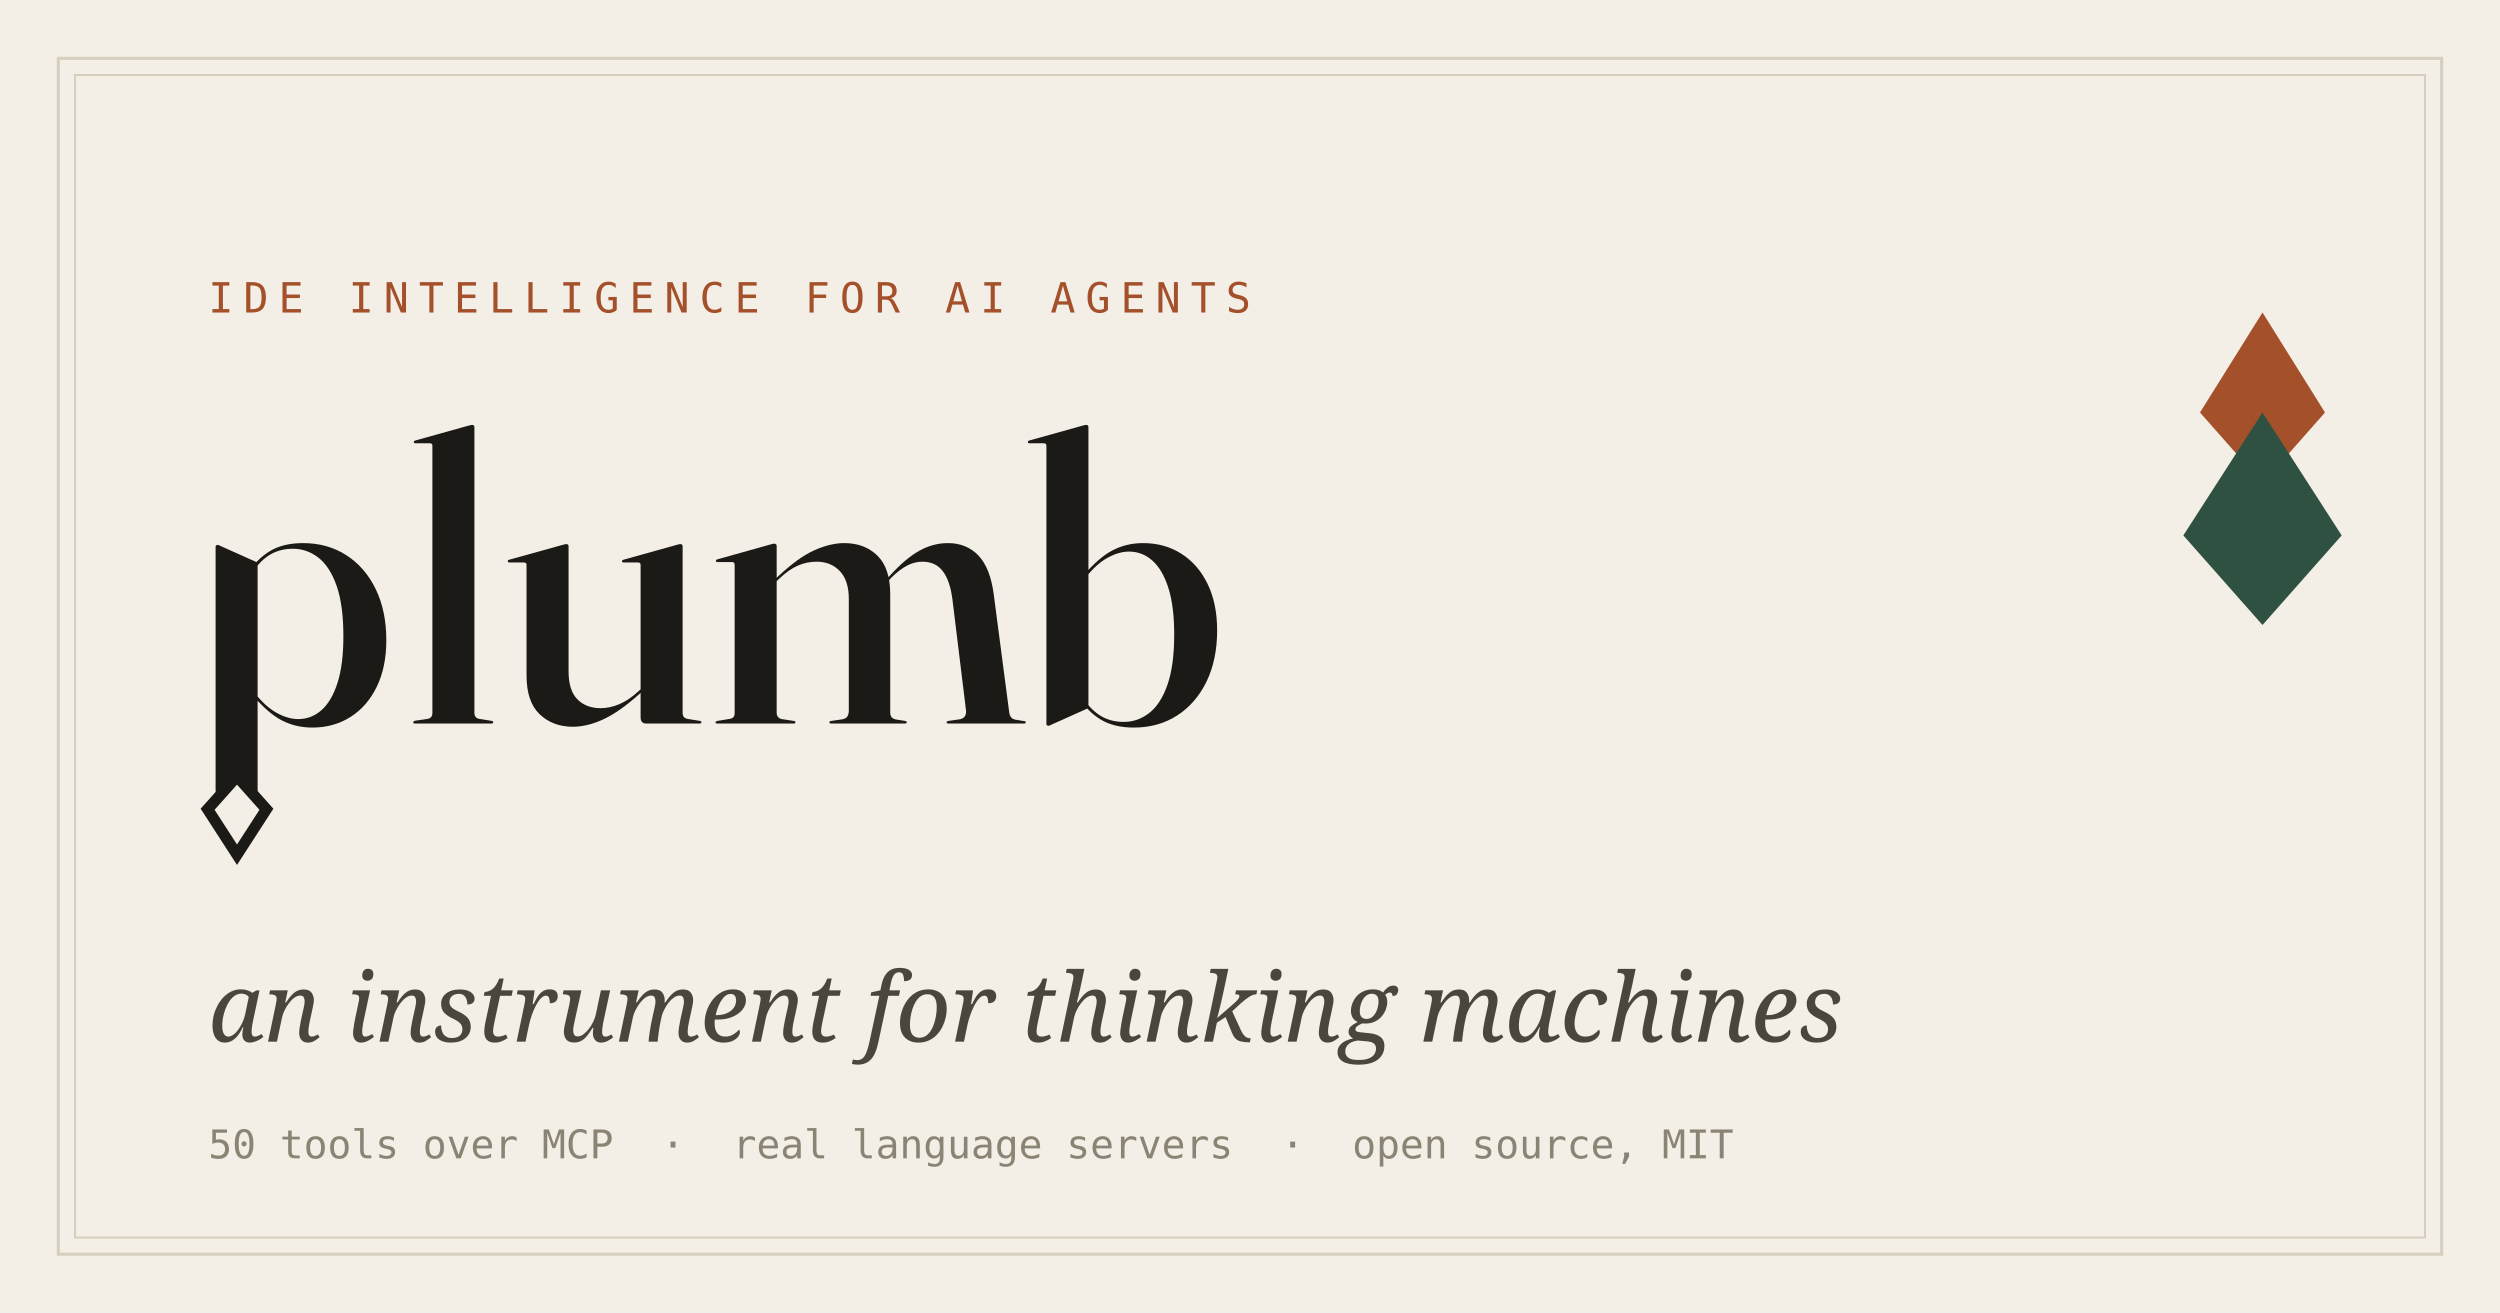
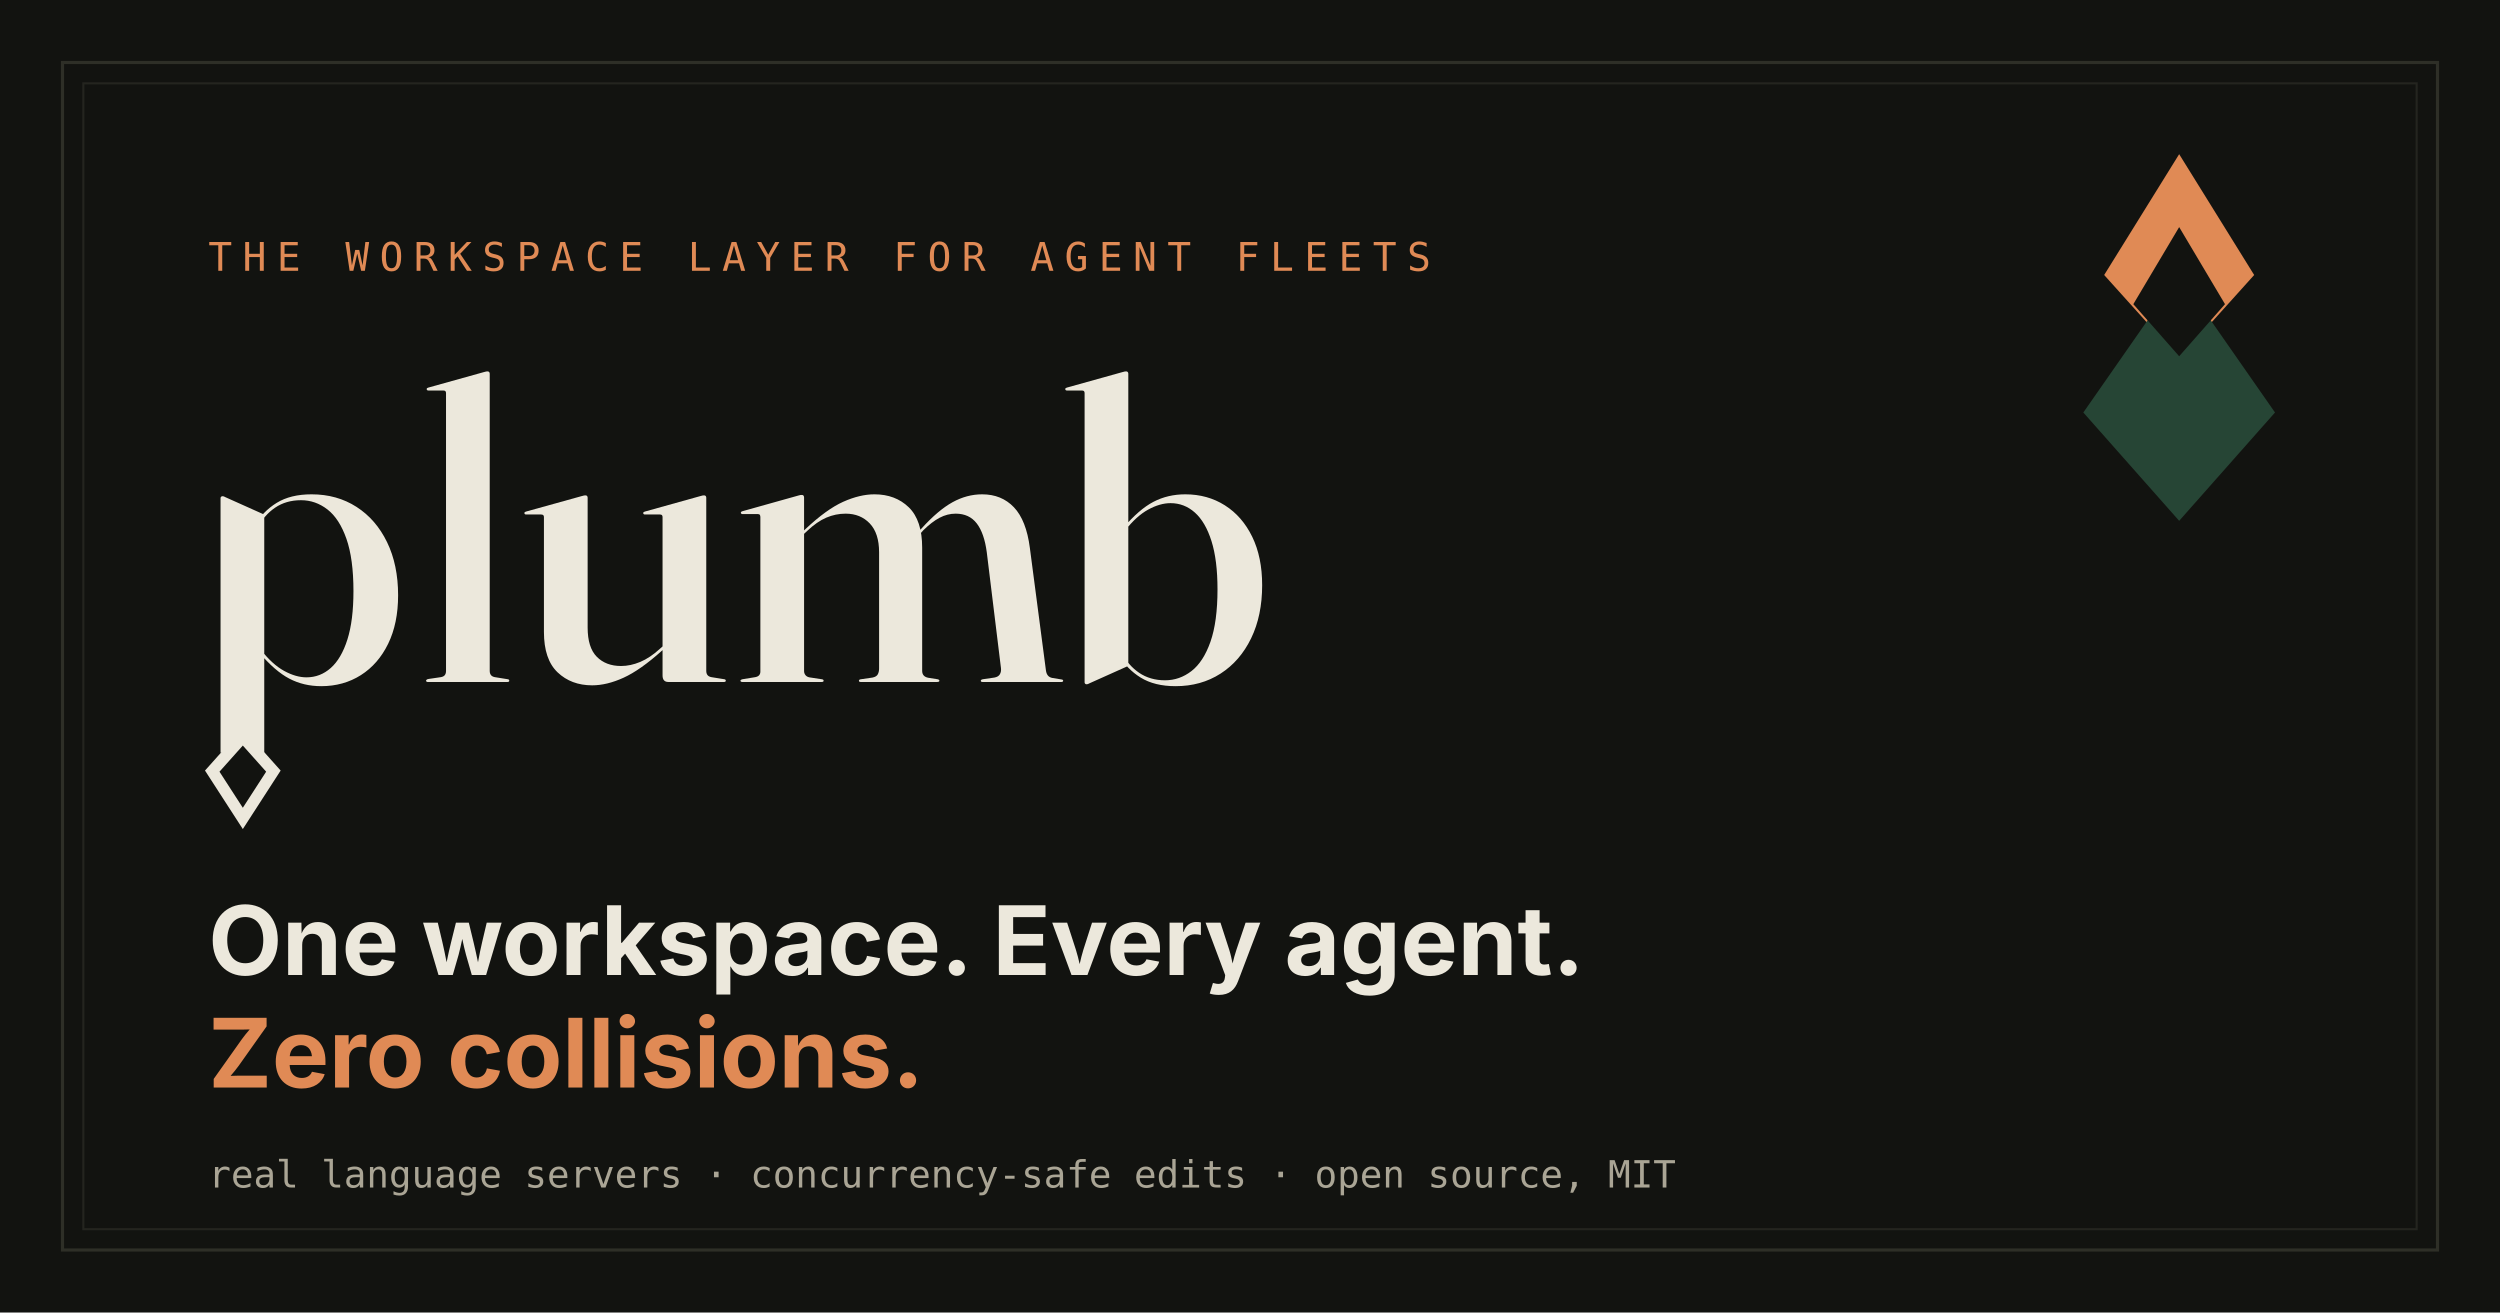
<svg xmlns="http://www.w3.org/2000/svg" width="1200" height="630" viewBox="0 0 1200 630">
-   <rect width="1200" height="630" fill="#f3efe6" />
-   <rect x="28" y="28" width="1144" height="574" fill="none" stroke="#d6cfbf" stroke-width="1.5" />
-   <rect x="36" y="36" width="1128" height="558" fill="none" stroke="#d6cfbf" stroke-width="1" />
-   <text x="100" y="150" font-family="JetBrains Mono, monospace" font-size="20" font-weight="500" letter-spacing="4.8" fill="#a4502b">IDE INTELLIGENCE FOR AI AGENTS</text>
-   <svg x="94" y="196" width="500" height="225" viewBox="0 0 5150 2320" fill="#1c1a16">
+   <rect width="1200" height="630" fill="#121310" />
+   <rect x="30" y="30" width="1140" height="570" fill="none" stroke="#2e2f27" stroke-width="1.5" />
+   <rect x="40" y="40" width="1120" height="550" fill="none" stroke="#24251f" stroke-width="1" />
+   <text x="100" y="130" font-family="JetBrains Mono, ui-monospace, monospace" font-size="19" font-weight="500" letter-spacing="5" fill="#e08a55">THE WORKSPACE LAYER FOR AGENT FLEETS</text>
+   <svg x="96" y="170" width="520" height="234" viewBox="0 0 5150 2320" fill="#ece8dc">
    <defs>
      <clipPath id="bc" clipPathUnits="userSpaceOnUse">
        <rect x="-300" y="-336.5" width="2200" height="2936.5" />
      </clipPath>
      <mask id="hole" maskUnits="userSpaceOnUse" x="-300" y="-1000" width="2200" height="4000">
        <rect x="-300" y="-1000" width="2200" height="4000" fill="#fff" />
        <path d="M201.00 -302.58 L312.05 -426.95 L201.00 -598.70 L89.95 -426.95 Z" fill="#000" />
      </mask>
    </defs>
    <g transform="translate(0,1560) scale(1,-1)">
      <g mask="url(#hole)">
        <g clip-path="url(#bc)">
          <g transform="translate(0 873) scale(1 -1)">
            <path d="M303 1467V76.5L119 -6Q115.5 -8 111.75 -9.5Q108 -11 104 -11Q100.5 -11 97.75 -8.5Q95 -6 95 -2V1375Q95 1380.5 92.25 1383.75Q89.5 1387 82.5 1387H11Q7 1387 5.0 1389.0Q3 1391 3 1393.5Q3 1397 5.25 1398.5Q7.5 1400 11 1401L274.5 1474.5Q283 1477 286.25 1477.5Q289.5 1478 293 1478Q298 1478 300.5 1474.75Q303 1471.5 303 1467ZM288 721 278 732Q354 821.5 422.5 857.25Q491 893 574 893Q680 893 762.75 840.5Q845.5 788 892.75 691.0Q940 594 940 460.5Q940 316 887.5 207.75Q835 99.5 742.0 39.75Q649 -20 528 -20Q428 -20 362.0 20.75Q296 61.5 255 131L272 139Q302.5 79 354.75 43.5Q407 8 478 8Q547 8 603.75 52.0Q660.5 96 694.0 191.5Q727.5 287 727.5 440.5Q727.5 580 698.75 670.75Q670 761.5 619.75 806.25Q569.5 851 504 851Q453.5 851 397.5 820.25Q341.5 789.5 288 721Z" />
          </g>
        </g>
        <path d="M201.00 -220.00 L381.00 -421.60 L201.00 -700.00 L21.00 -421.60 Z" />
      </g>
      <g transform="translate(1028,0)">
        <path d="M348 1467V53Q348 40.5 353.75 33.0Q359.5 25.5 372 23L431 13.5Q437 13 439.0 11.0Q441 9 441 6Q441 3.5 439.0 1.75Q437 0 433 0H52Q49.5 0 47.25 1.75Q45 3.5 45 6Q45 8.5 48.0 11.0Q51 13.5 58 14.5L116 23Q129 25.5 134.5 33.0Q140 40.5 140 52V1375Q140 1380.5 137.25 1383.75Q134.5 1387 127.5 1387H56Q52 1387 50.0 1389.0Q48 1391 48 1393.5Q48 1397 50.25 1398.5Q52.5 1400 56 1401L319.5 1474.5Q328 1477 331.25 1477.5Q334.5 1478 338 1478Q343 1478 345.5 1474.75Q348 1471.5 348 1467Z" />
      </g>
      <g transform="translate(1509,0)">
        <path d="M689.5 31V158V163V785Q689.5 790.5 686.75 793.75Q684 797 677 797H605.5Q601.5 797 599.5 799.0Q597.5 801 597.5 803.5Q597.5 807 599.75 808.5Q602 810 605.5 811L869 884.5Q877 887 880.5 887.5Q884 888 887.5 888Q892.5 888 895.0 884.75Q897.5 881.5 897.5 877V53Q897.5 40.5 903.25 33.0Q909 25.5 921.5 23L980.5 13.5Q986.5 13 988.5 11.0Q990.5 9 990.5 6Q990.5 3.5 988.5 1.75Q986.5 0 982.5 0H716.5Q703.5 0 696.5 7.75Q689.5 15.5 689.5 31ZM125 238V785Q125 790.5 122.0 793.75Q119 797 111.5 797H40Q36 797 34.0 799.0Q32 801 32 803.5Q32 807 34.25 808.5Q36.5 810 40 811L304.5 884.5Q313 887 316.25 887.5Q319.5 888 323 888Q328 888 330.5 884.75Q333 881.5 333 877V259Q333 164 376.5 120.0Q420 76 492 76Q537 76 583.5 95.5Q630 115 677 158L711 188.5L720 179L685 147.5Q583.5 56.5 504.0 20.25Q424.5 -16 354.5 -16Q255 -16 190.0 45.75Q125 107.5 125 238Z" />
      </g>
      <g transform="translate(2534,0)">
        <path d="M338 878V52Q338 41 344.5 32.75Q351 24.5 363 22L422 13Q431 12 431 6Q431 0 422 0H43Q39.5 0 37.25 2.0Q35 4 35 6Q35 8 37.75 10.0Q40.5 12 45 13L106 23Q119 25.5 124.5 32.5Q130 39.5 130 49V785Q130 791 127.5 795.0Q125 799 118 799H44Q41.5 799 39.25 801.0Q37 803 37 805Q37 808 39.25 810.0Q41.5 812 46 813L310 887Q317 889.5 320.75 889.75Q324.5 890 328 890Q333.5 890 335.75 886.25Q338 882.5 338 878ZM320 688 311 696 345 728Q445 822 524.25 857.5Q603.5 893 673 893Q772.5 893 836.25 831.25Q900 769.5 900 639V53Q900 39 907.5 30.75Q915 22.5 929 20L973 13Q982 11 982 6Q982 0 971 0H607Q599 0 599 6Q599 12 609 13L664 21Q683 25 689.0 36.75Q695 48.5 695 64V617Q695 708 650.5 754.5Q606 801 536 801Q488 801 443.75 782.0Q399.5 763 353 719ZM875.5 688 866.5 696 897.5 731Q976 817.5 1044.25 855.25Q1112.5 893 1185.5 893Q1278 893 1336.75 831.25Q1395.5 769.5 1412.5 638L1489 55Q1491 39.5 1498.5 30.5Q1506 21.5 1520 19L1563 12Q1567 11.5 1569.0 10.0Q1571 8.5 1571 6Q1571 3.5 1569.0 1.75Q1567 0 1563 0H1187Q1179 0 1179 6Q1179 11 1189 13L1244 21Q1263 24.5 1270.0 37.0Q1277 49.5 1275 66L1207.5 617Q1195.5 708 1159.75 754.5Q1124 801 1059.5 801Q1020 801 983.0 781.5Q946 762 905.5 722Z" />
      </g>
      <g transform="translate(4112,0)">
        <path d="M303 1467V76.5L119 -6Q115.5 -8 111.75 -9.5Q108 -11 104 -11Q100.5 -11 97.75 -8.5Q95 -6 95 -2V1375Q95 1380.5 92.25 1383.75Q89.5 1387 82.5 1387H11Q7 1387 5.0 1389.0Q3 1391 3 1393.5Q3 1397 5.25 1398.5Q7.5 1400 11 1401L274.5 1474.5Q283 1477 286.25 1477.5Q289.5 1478 293 1478Q298 1478 300.5 1474.75Q303 1471.5 303 1467ZM288 721 278 732Q354 821.5 422.5 857.25Q491 893 574 893Q680 893 762.75 840.5Q845.5 788 892.75 691.0Q940 594 940 460.5Q940 316 887.5 207.75Q835 99.5 742.0 39.75Q649 -20 528 -20Q428 -20 362.0 20.75Q296 61.5 255 131L272 139Q302.5 79 354.75 43.5Q407 8 478 8Q547 8 603.75 52.0Q660.5 96 694.0 191.5Q727.5 287 727.5 440.5Q727.5 580 698.75 670.75Q670 761.5 619.75 806.25Q569.5 851 504 851Q453.5 851 397.5 820.25Q341.5 789.5 288 721Z" />
      </g>
    </g>
  </svg>
-   <text x="100" y="500" font-family="Georgia, serif" font-style="italic" font-size="46" fill="#4a463d">an instrument for thinking machines</text>
-   <text x="100" y="556" font-family="JetBrains Mono, monospace" font-size="19" fill="#8a8475">50 tools over MCP  ·  real language servers  ·  open source, MIT</text>
-   <path d="M1086 232 L1116 198 L1086 150 L1056 198 Z" fill="#a4502b" />
-   <path d="M1086 300 L1124 257 L1086 198 L1048 257 Z" fill="#2f5141" />
+   <text x="100" y="468" font-family="Inter, Arial, sans-serif" font-size="46" font-weight="700" fill="#ece8dc">One workspace. Every agent.</text>
+   <text x="100" y="522" font-family="Inter, Arial, sans-serif" font-size="46" font-weight="700" fill="#e08a55">Zero collisions.</text>
+   <text x="100" y="570" font-family="JetBrains Mono, ui-monospace, monospace" font-size="18" fill="#aaa595">real language servers · concurrency-safe edits · open source, MIT</text>
+   <path d="M1046 172 L1082 132 L1046 74 L1010 132 Z" fill="#e08a55" />
+   <path d="M1046 250 L1092 198 L1046 132 L1000 198 Z" fill="#264535" />
+   <path d="M1046 171 L1068 146 L1046 109 L1024 146 Z" fill="#121310" />
</svg>
